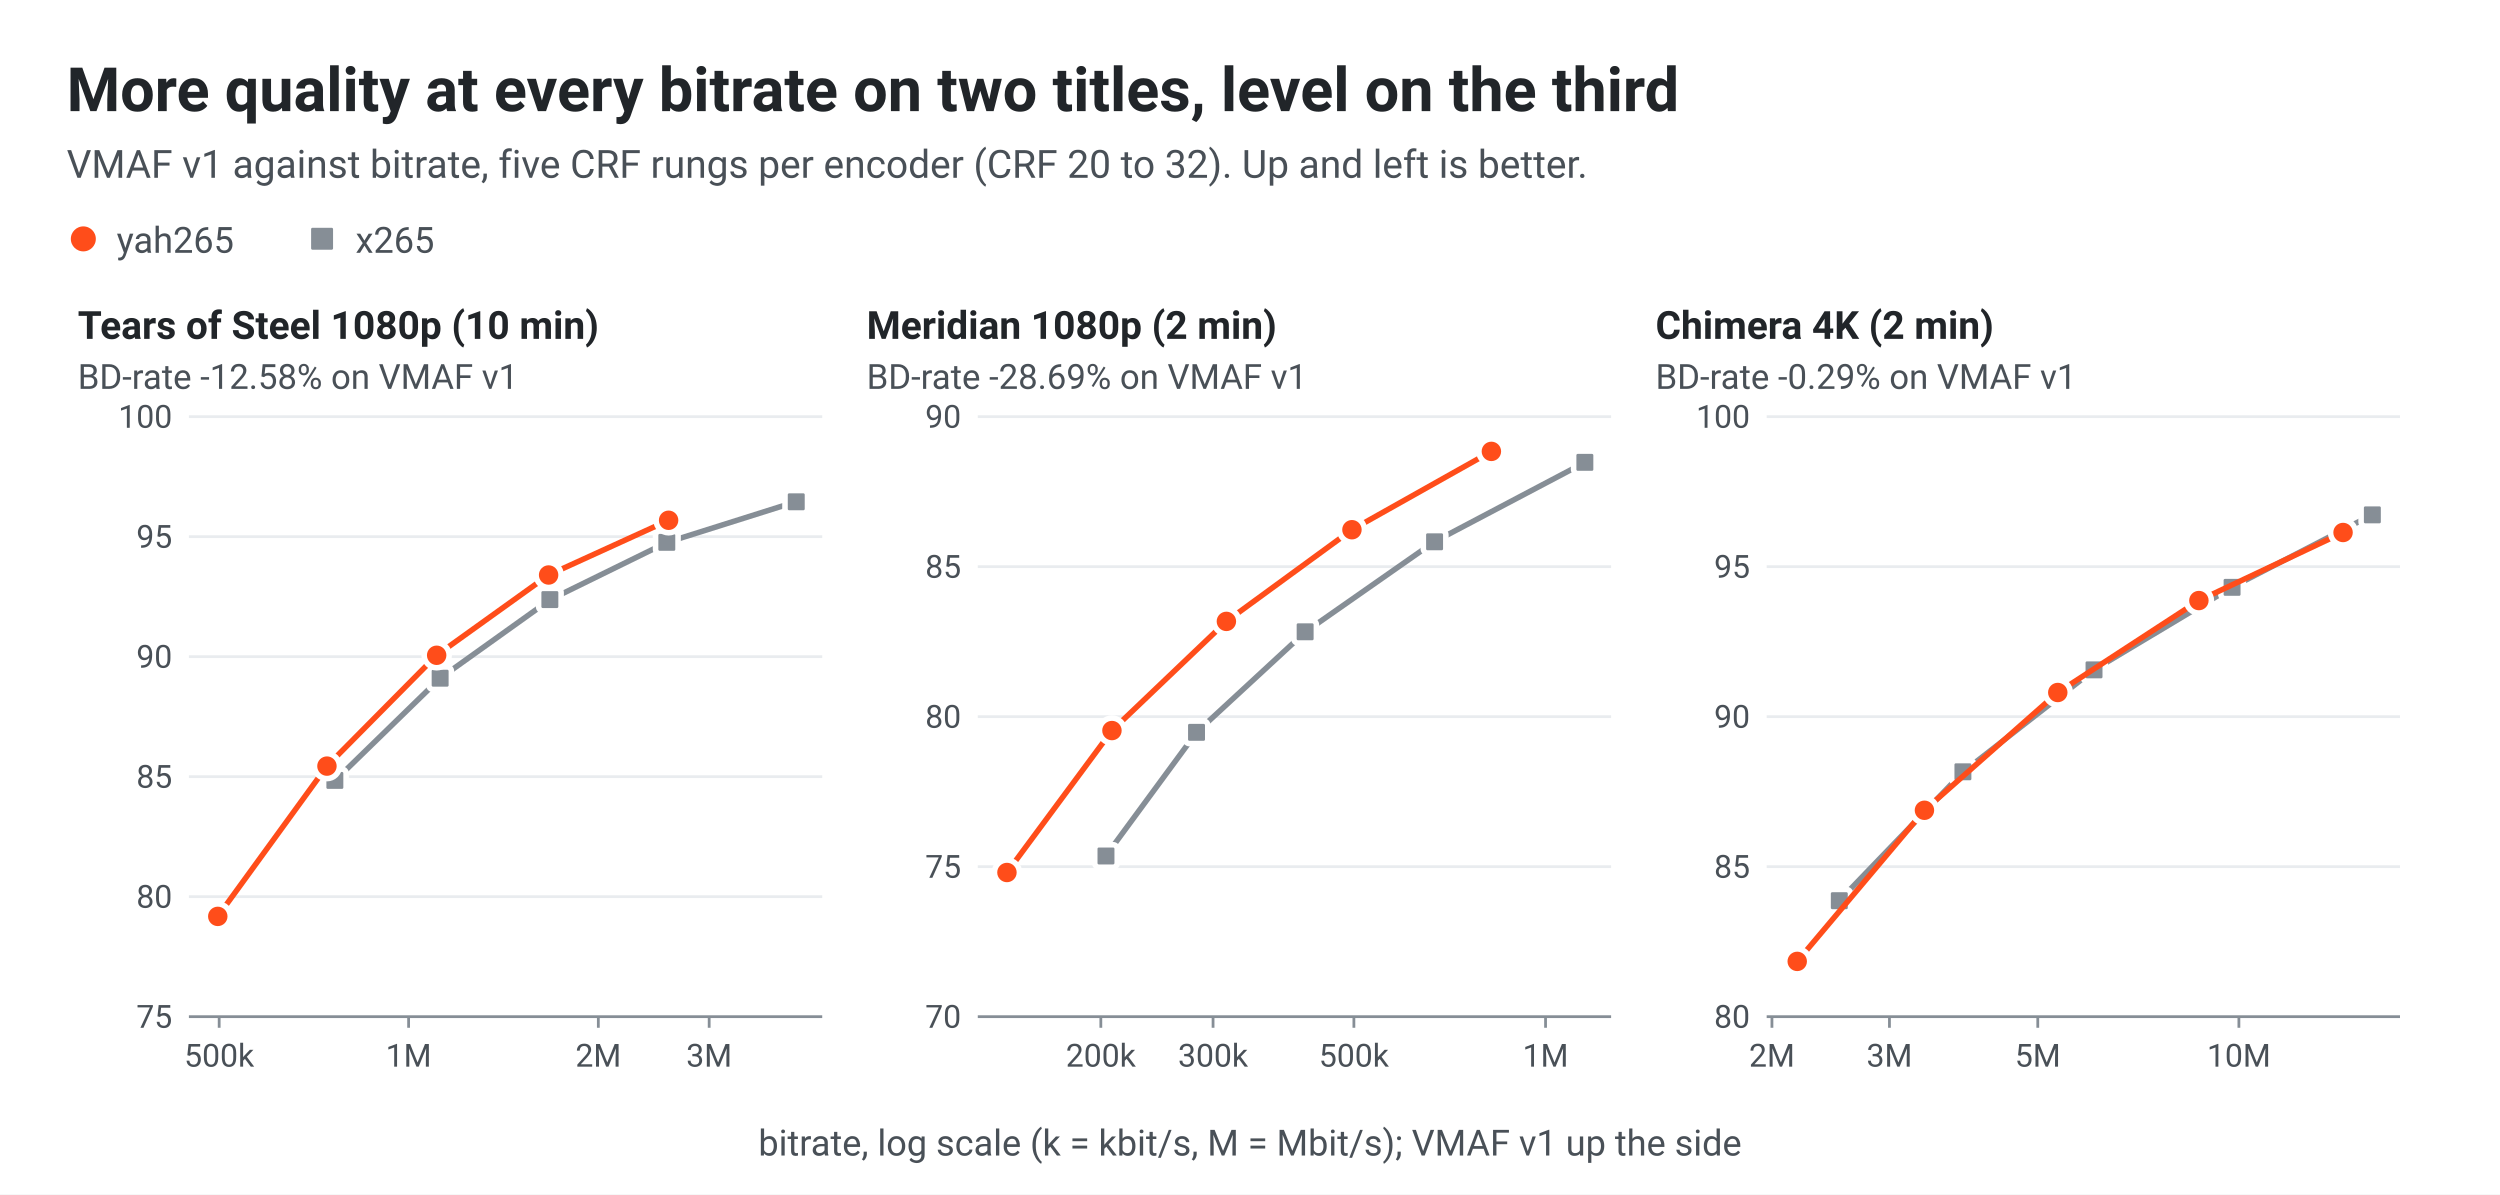
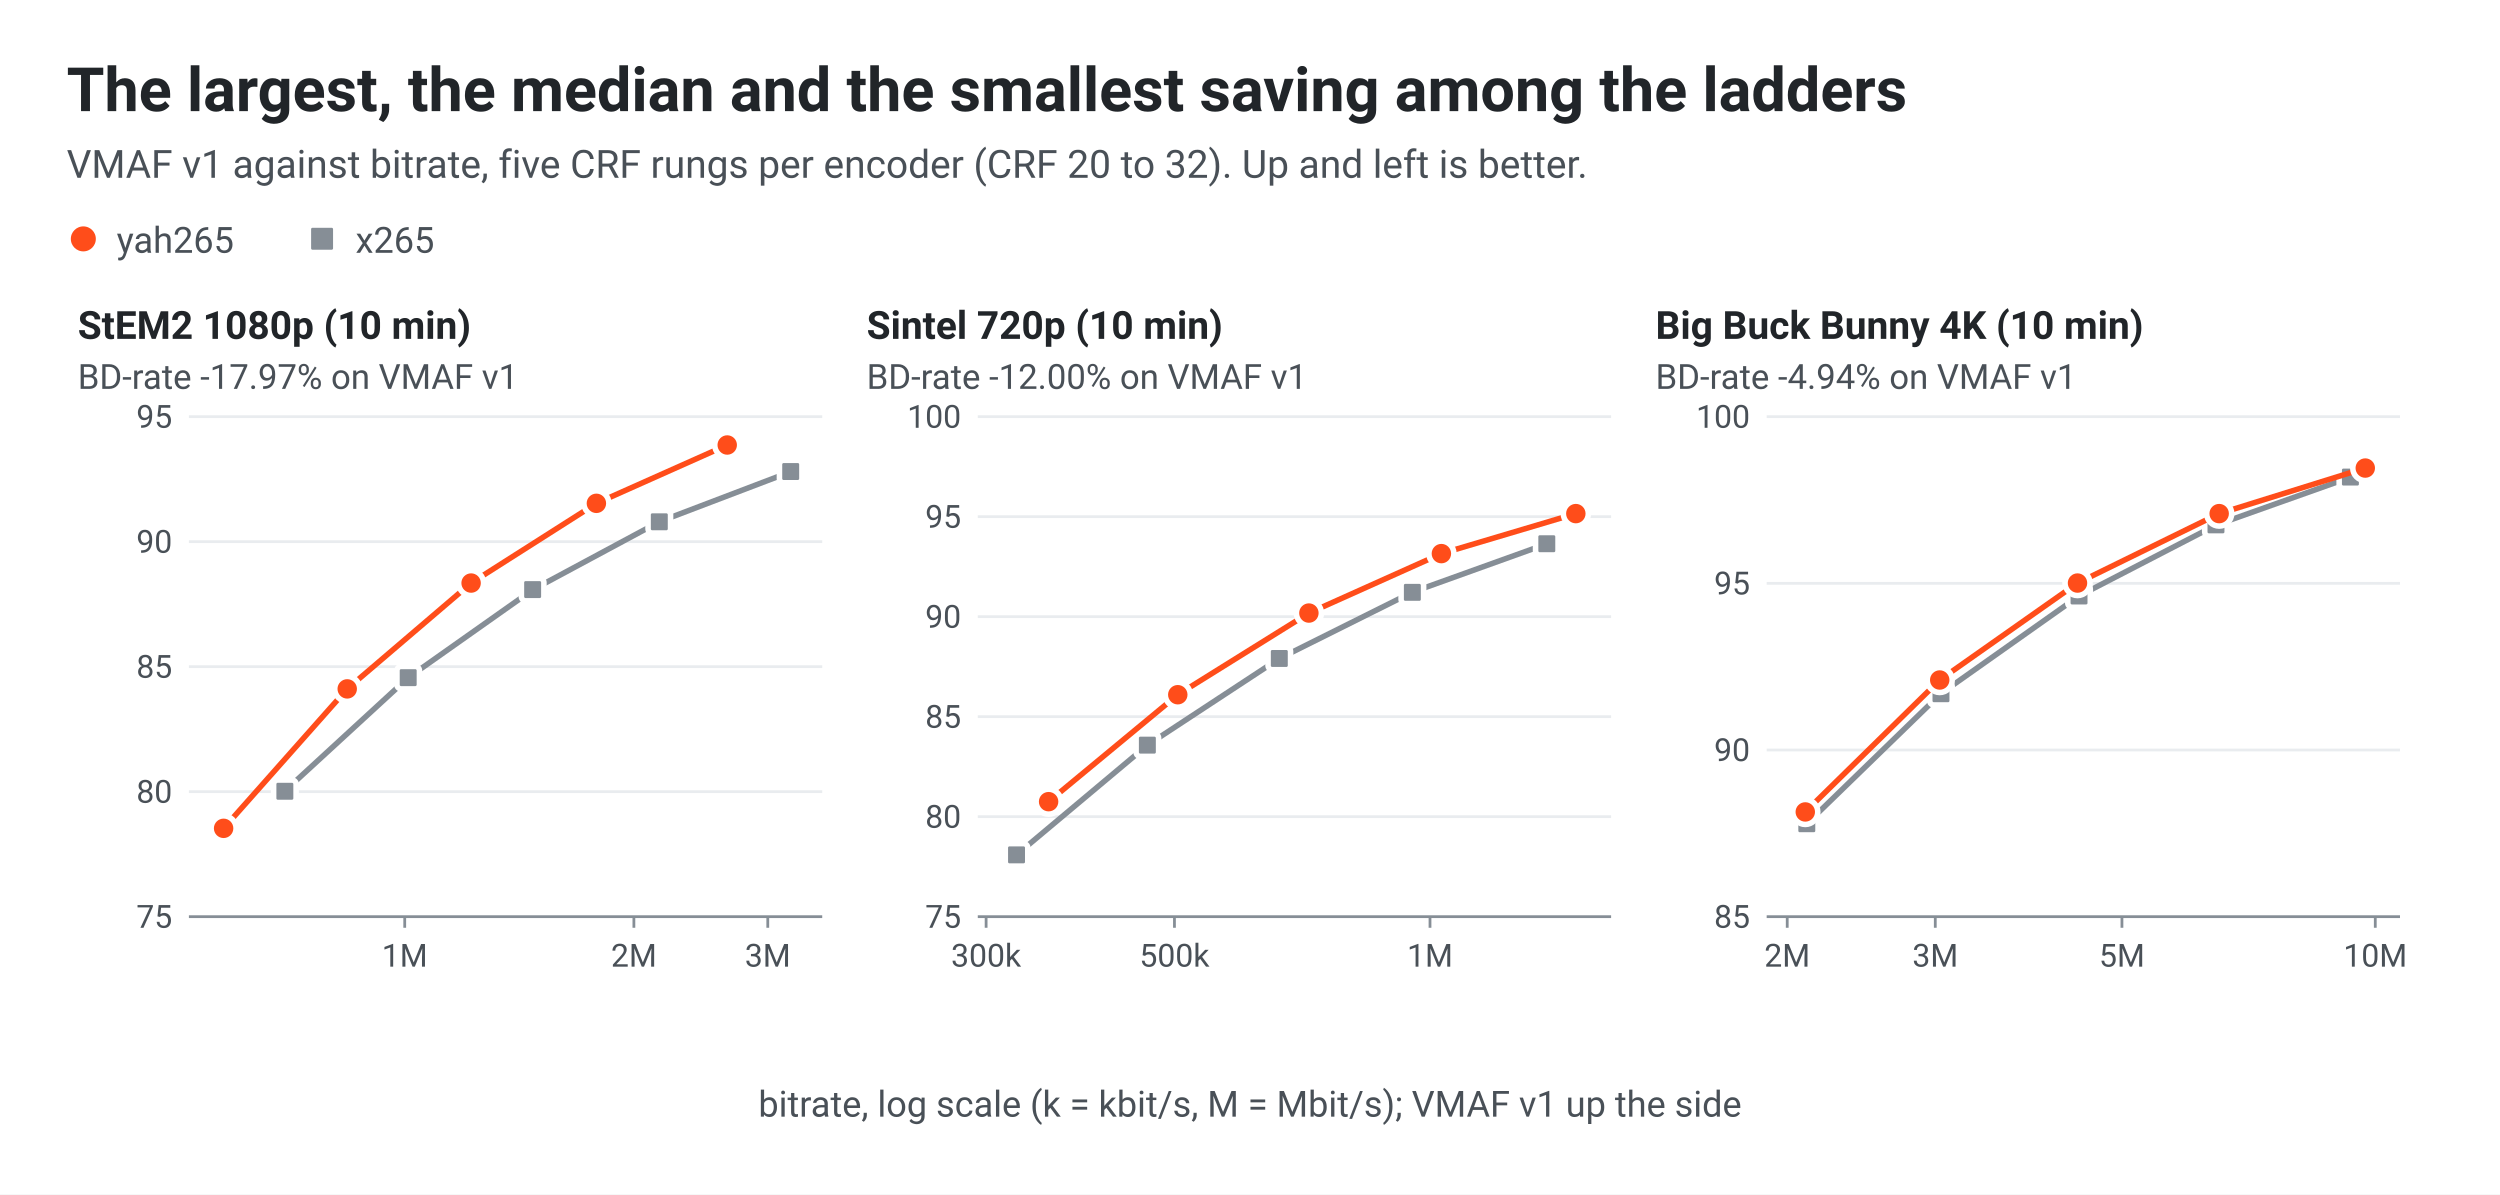
<svg xmlns="http://www.w3.org/2000/svg" width="900" height="430" viewBox="0 0 900 430" role="img">
  <style>
.bg{fill:#ffffff}.t1{fill:#212529}.t2{fill:#495057}.grid{stroke:#e9ecef}
.base{stroke:#868e96}.ring{stroke:#ffffff}.med{stroke:#212529}.band{fill:#f1f3f5}
.s1{fill:#ff4d1a}.s2{fill:#00919a}.s3{fill:#6250d6}.sx{fill:#868e96}
.l1{stroke:#ff4d1a}.l2{stroke:#00919a}.l3{stroke:#6250d6}.lx{stroke:#868e96}.span{stroke:#dee2e6}
.note{fill:#b8330a}.wash{fill:#ffe8dc}
text{font-family:system-ui,-apple-system,"Segoe UI",Roboto,Helvetica,Arial,sans-serif}
@media (prefers-color-scheme:dark){
.bg{fill:#1b1c1e}.t1{fill:#e9ecee}.t2{fill:#b6bcc1}.grid{stroke:#2e3135}
.base{stroke:#8f959a}.ring{stroke:#1b1c1e}.med{stroke:#e9ecee}.band{fill:#23262a}
.s1{fill:#ff4d1a}.s2{fill:#12a3ad}.s3{fill:#9085e9}.sx{fill:#8f959a}
.l1{stroke:#ff4d1a}.l2{stroke:#12a3ad}.l3{stroke:#9085e9}.lx{stroke:#8f959a}.span{stroke:#3a3e43}
.note{fill:#ff8a5c}.wash{fill:#45200f}}
</style>
  <rect width="100%" height="100%" class="bg" />
-   <text x="24.0" y="40.0" font-size="22" class="t1" text-anchor="start" font-weight="600">More quality at every bitrate on two titles, level on the third</text>
+   <text x="24.0" y="40.0" font-size="22" class="t1" text-anchor="start" font-weight="600">The largest, the median and the smallest saving among the ladders</text>
  <text x="24.0" y="64.0" font-size="14" class="t2" text-anchor="start">VMAF v1 against bitrate, five CRF rungs per encoder (CRF 20 to 32). Up and left is better.</text>
  <circle cx="30.0" cy="86.0" r="5.5" class="s1 ring" stroke-width="2" />
  <text x="42.0" y="91.0" font-size="13" class="t2" text-anchor="start">yah265</text>
  <rect x="111.0" y="81.0" width="9.9" height="9.9" rx="1.5" class="sx ring" stroke-width="2" />
  <text x="128.0" y="91.0" font-size="13" class="t2" text-anchor="start">x265</text>
-   <text x="28.0" y="122.0" font-size="14" class="t1" text-anchor="start" font-weight="600">Tears of Steel 1080p (10 min)</text>
-   <text x="28.0" y="140.0" font-size="12.5" class="t2" text-anchor="start">BD-rate -12.58% on VMAF v1</text>
-   <line x1="68.0" y1="366.0" x2="296.0" y2="366.0" class="base" />
-   <text x="62.0" y="370.0" font-size="11.5" class="t2" text-anchor="end">75</text>
-   <line x1="68.0" y1="322.8" x2="296.0" y2="322.8" class="grid" />
-   <text x="62.0" y="326.8" font-size="11.5" class="t2" text-anchor="end">80</text>
-   <line x1="68.0" y1="279.6" x2="296.0" y2="279.6" class="grid" />
-   <text x="62.0" y="283.6" font-size="11.5" class="t2" text-anchor="end">85</text>
-   <line x1="68.0" y1="236.4" x2="296.0" y2="236.4" class="grid" />
-   <text x="62.0" y="240.4" font-size="11.5" class="t2" text-anchor="end">90</text>
-   <line x1="68.0" y1="193.2" x2="296.0" y2="193.2" class="grid" />
-   <text x="62.0" y="197.2" font-size="11.5" class="t2" text-anchor="end">95</text>
+   <text x="28.0" y="122.0" font-size="14" class="t1" text-anchor="start" font-weight="600">StEM2 1080p (10 min)</text>
+   <text x="28.0" y="140.0" font-size="12.5" class="t2" text-anchor="start">BD-rate -17.97% on VMAF v1</text>
+   <line x1="68.0" y1="330.0" x2="296.0" y2="330.0" class="base" />
+   <text x="62.0" y="334.0" font-size="11.5" class="t2" text-anchor="end">75</text>
+   <line x1="68.0" y1="285.0" x2="296.0" y2="285.0" class="grid" />
+   <text x="62.0" y="289.0" font-size="11.5" class="t2" text-anchor="end">80</text>
+   <line x1="68.0" y1="240.0" x2="296.0" y2="240.0" class="grid" />
+   <text x="62.0" y="244.0" font-size="11.5" class="t2" text-anchor="end">85</text>
+   <line x1="68.0" y1="195.0" x2="296.0" y2="195.0" class="grid" />
+   <text x="62.0" y="199.0" font-size="11.5" class="t2" text-anchor="end">90</text>
  <line x1="68.0" y1="150.0" x2="296.0" y2="150.0" class="grid" />
-   <text x="62.0" y="154.0" font-size="11.5" class="t2" text-anchor="end">100</text>
-   <line x1="78.9" y1="366" x2="78.9" y2="370" class="base" />
-   <text x="78.9" y="384.0" font-size="11.5" class="t2" text-anchor="middle">500k</text>
-   <line x1="147.1" y1="366" x2="147.1" y2="370" class="base" />
-   <text x="147.1" y="384.0" font-size="11.5" class="t2" text-anchor="middle">1M</text>
-   <line x1="215.4" y1="366" x2="215.4" y2="370" class="base" />
-   <text x="215.4" y="384.0" font-size="11.5" class="t2" text-anchor="middle">2M</text>
-   <line x1="255.3" y1="366" x2="255.3" y2="370" class="base" />
-   <text x="255.3" y="384.0" font-size="11.5" class="t2" text-anchor="middle">3M</text>
-   <polyline fill="none" class="lx" stroke-width="2" points="120.6,281.0 158.4,244.2 198.0,215.9 240.0,195.3 286.6,180.6" />
-   <rect x="116.5" y="276.9" width="8.1" height="8.1" rx="1.5" class="sx ring" stroke-width="2" />
-   <rect x="154.4" y="240.1" width="8.1" height="8.1" rx="1.5" class="sx ring" stroke-width="2" />
-   <rect x="193.9" y="211.8" width="8.1" height="8.1" rx="1.5" class="sx ring" stroke-width="2" />
-   <rect x="236.0" y="191.2" width="8.1" height="8.1" rx="1.5" class="sx ring" stroke-width="2" />
-   <rect x="282.6" y="176.6" width="8.1" height="8.1" rx="1.5" class="sx ring" stroke-width="2" />
-   <polyline fill="none" class="l1" stroke-width="2" points="78.4,329.9 117.7,275.8 157.2,235.9 197.5,207.0 240.7,187.3" />
-   <circle cx="78.4" cy="329.9" r="4.5" class="s1 ring" stroke-width="2" />
-   <circle cx="117.7" cy="275.8" r="4.5" class="s1 ring" stroke-width="2" />
-   <circle cx="157.2" cy="235.9" r="4.5" class="s1 ring" stroke-width="2" />
-   <circle cx="197.5" cy="207.0" r="4.5" class="s1 ring" stroke-width="2" />
-   <circle cx="240.7" cy="187.3" r="4.5" class="s1 ring" stroke-width="2" />
-   <text x="312.0" y="122.0" font-size="14" class="t1" text-anchor="start" font-weight="600">Meridian 1080p (2 min)</text>
-   <text x="312.0" y="140.0" font-size="12.5" class="t2" text-anchor="start">BD-rate -28.69% on VMAF v1</text>
-   <line x1="352.0" y1="366.0" x2="580.0" y2="366.0" class="base" />
-   <text x="346.0" y="370.0" font-size="11.5" class="t2" text-anchor="end">70</text>
-   <line x1="352.0" y1="312.0" x2="580.0" y2="312.0" class="grid" />
-   <text x="346.0" y="316.0" font-size="11.5" class="t2" text-anchor="end">75</text>
+   <text x="62.0" y="154.0" font-size="11.5" class="t2" text-anchor="end">95</text>
+   <line x1="145.7" y1="330.0" x2="145.7" y2="334.0" class="base" />
+   <text x="145.7" y="348.0" font-size="11.5" class="t2" text-anchor="middle">1M</text>
+   <line x1="228.2" y1="330.0" x2="228.2" y2="334.0" class="base" />
+   <text x="228.2" y="348.0" font-size="11.5" class="t2" text-anchor="middle">2M</text>
+   <line x1="276.4" y1="330.0" x2="276.4" y2="334.0" class="base" />
+   <text x="276.4" y="348.0" font-size="11.5" class="t2" text-anchor="middle">3M</text>
+   <polyline fill="none" class="lx" stroke-width="2" points="102.5,284.8 146.9,244.0 191.8,212.3 237.4,187.8 284.7,169.8" />
+   <rect x="98.5" y="280.8" width="8.1" height="8.1" rx="1.5" class="sx ring" stroke-width="2" />
+   <rect x="142.9" y="239.9" width="8.1" height="8.1" rx="1.5" class="sx ring" stroke-width="2" />
+   <rect x="187.7" y="208.2" width="8.1" height="8.1" rx="1.5" class="sx ring" stroke-width="2" />
+   <rect x="233.3" y="183.8" width="8.1" height="8.1" rx="1.5" class="sx ring" stroke-width="2" />
+   <rect x="280.6" y="165.7" width="8.1" height="8.1" rx="1.5" class="sx ring" stroke-width="2" />
+   <polyline fill="none" class="l1" stroke-width="2" points="80.5,298.2 125.0,248.0 169.6,209.9 214.7,181.2 261.8,160.2" />
+   <circle cx="80.5" cy="298.2" r="4.5" class="s1 ring" stroke-width="2" />
+   <circle cx="125.0" cy="248.0" r="4.5" class="s1 ring" stroke-width="2" />
+   <circle cx="169.6" cy="209.9" r="4.5" class="s1 ring" stroke-width="2" />
+   <circle cx="214.7" cy="181.2" r="4.5" class="s1 ring" stroke-width="2" />
+   <circle cx="261.8" cy="160.2" r="4.5" class="s1 ring" stroke-width="2" />
+   <text x="312.0" y="122.0" font-size="14" class="t1" text-anchor="start" font-weight="600">Sintel 720p (10 min)</text>
+   <text x="312.0" y="140.0" font-size="12.5" class="t2" text-anchor="start">BD-rate -12.00% on VMAF v1</text>
+   <line x1="352.0" y1="330.0" x2="580.0" y2="330.0" class="base" />
+   <text x="346.0" y="334.0" font-size="11.5" class="t2" text-anchor="end">75</text>
+   <line x1="352.0" y1="294.0" x2="580.0" y2="294.0" class="grid" />
+   <text x="346.0" y="298.0" font-size="11.5" class="t2" text-anchor="end">80</text>
  <line x1="352.0" y1="258.0" x2="580.0" y2="258.0" class="grid" />
-   <text x="346.0" y="262.0" font-size="11.5" class="t2" text-anchor="end">80</text>
-   <line x1="352.0" y1="204.0" x2="580.0" y2="204.0" class="grid" />
-   <text x="346.0" y="208.0" font-size="11.5" class="t2" text-anchor="end">85</text>
+   <text x="346.0" y="262.0" font-size="11.5" class="t2" text-anchor="end">85</text>
+   <line x1="352.0" y1="222.0" x2="580.0" y2="222.0" class="grid" />
+   <text x="346.0" y="226.0" font-size="11.5" class="t2" text-anchor="end">90</text>
+   <line x1="352.0" y1="186.0" x2="580.0" y2="186.0" class="grid" />
+   <text x="346.0" y="190.0" font-size="11.5" class="t2" text-anchor="end">95</text>
  <line x1="352.0" y1="150.0" x2="580.0" y2="150.0" class="grid" />
-   <text x="346.0" y="154.0" font-size="11.5" class="t2" text-anchor="end">90</text>
-   <line x1="396.3" y1="366" x2="396.3" y2="370" class="base" />
-   <text x="396.3" y="384.0" font-size="11.5" class="t2" text-anchor="middle">200k</text>
-   <line x1="436.7" y1="366" x2="436.7" y2="370" class="base" />
-   <text x="436.7" y="384.0" font-size="11.5" class="t2" text-anchor="middle">300k</text>
-   <line x1="487.4" y1="366" x2="487.4" y2="370" class="base" />
-   <text x="487.4" y="384.0" font-size="11.5" class="t2" text-anchor="middle">500k</text>
-   <line x1="556.4" y1="366" x2="556.4" y2="370" class="base" />
-   <text x="556.4" y="384.0" font-size="11.5" class="t2" text-anchor="middle">1M</text>
-   <polyline fill="none" class="lx" stroke-width="2" points="398.1,308.1 430.8,263.6 469.9,227.5 516.4,195.0 570.5,166.5" />
-   <rect x="394.1" y="304.1" width="8.1" height="8.1" rx="1.5" class="sx ring" stroke-width="2" />
-   <rect x="426.7" y="259.6" width="8.1" height="8.1" rx="1.5" class="sx ring" stroke-width="2" />
-   <rect x="465.8" y="223.4" width="8.1" height="8.1" rx="1.5" class="sx ring" stroke-width="2" />
-   <rect x="512.4" y="191.0" width="8.1" height="8.1" rx="1.5" class="sx ring" stroke-width="2" />
-   <rect x="566.5" y="162.4" width="8.1" height="8.1" rx="1.5" class="sx ring" stroke-width="2" />
-   <polyline fill="none" class="l1" stroke-width="2" points="362.5,314.1 400.3,263.0 441.5,223.7 486.7,190.7 536.9,162.5" />
-   <circle cx="362.5" cy="314.1" r="4.5" class="s1 ring" stroke-width="2" />
-   <circle cx="400.3" cy="263.0" r="4.5" class="s1 ring" stroke-width="2" />
-   <circle cx="441.5" cy="223.7" r="4.5" class="s1 ring" stroke-width="2" />
-   <circle cx="486.7" cy="190.7" r="4.5" class="s1 ring" stroke-width="2" />
-   <circle cx="536.9" cy="162.5" r="4.5" class="s1 ring" stroke-width="2" />
-   <text x="596.0" y="122.0" font-size="14" class="t1" text-anchor="start" font-weight="600">Chimera 4K (2 min)</text>
-   <text x="596.0" y="140.0" font-size="12.5" class="t2" text-anchor="start">BD-rate -0.29% on VMAF v1</text>
-   <line x1="636.0" y1="366.0" x2="864.0" y2="366.0" class="base" />
-   <text x="630.0" y="370.0" font-size="11.5" class="t2" text-anchor="end">80</text>
-   <line x1="636.0" y1="312.0" x2="864.0" y2="312.0" class="grid" />
-   <text x="630.0" y="316.0" font-size="11.5" class="t2" text-anchor="end">85</text>
-   <line x1="636.0" y1="258.0" x2="864.0" y2="258.0" class="grid" />
-   <text x="630.0" y="262.0" font-size="11.5" class="t2" text-anchor="end">90</text>
-   <line x1="636.0" y1="204.0" x2="864.0" y2="204.0" class="grid" />
-   <text x="630.0" y="208.0" font-size="11.5" class="t2" text-anchor="end">95</text>
+   <text x="346.0" y="154.0" font-size="11.5" class="t2" text-anchor="end">100</text>
+   <line x1="355.0" y1="330.0" x2="355.0" y2="334.0" class="base" />
+   <text x="355.0" y="348.0" font-size="11.5" class="t2" text-anchor="middle">300k</text>
+   <line x1="422.8" y1="330.0" x2="422.8" y2="334.0" class="base" />
+   <text x="422.8" y="348.0" font-size="11.5" class="t2" text-anchor="middle">500k</text>
+   <line x1="514.8" y1="330.0" x2="514.8" y2="334.0" class="base" />
+   <text x="514.8" y="348.0" font-size="11.5" class="t2" text-anchor="middle">1M</text>
+   <polyline fill="none" class="lx" stroke-width="2" points="366.0,307.7 413.0,268.3 460.5,237.1 508.4,213.2 556.8,195.8" />
+   <rect x="361.9" y="303.7" width="8.1" height="8.1" rx="1.5" class="sx ring" stroke-width="2" />
+   <rect x="409.0" y="264.2" width="8.1" height="8.1" rx="1.5" class="sx ring" stroke-width="2" />
+   <rect x="456.5" y="233.0" width="8.1" height="8.1" rx="1.5" class="sx ring" stroke-width="2" />
+   <rect x="504.4" y="209.2" width="8.1" height="8.1" rx="1.5" class="sx ring" stroke-width="2" />
+   <rect x="552.8" y="191.7" width="8.1" height="8.1" rx="1.5" class="sx ring" stroke-width="2" />
+   <polyline fill="none" class="l1" stroke-width="2" points="377.5,288.6 424.0,250.1 471.2,220.7 518.9,199.3 567.3,184.9" />
+   <circle cx="377.5" cy="288.6" r="4.5" class="s1 ring" stroke-width="2" />
+   <circle cx="424.0" cy="250.1" r="4.5" class="s1 ring" stroke-width="2" />
+   <circle cx="471.2" cy="220.7" r="4.5" class="s1 ring" stroke-width="2" />
+   <circle cx="518.9" cy="199.3" r="4.5" class="s1 ring" stroke-width="2" />
+   <circle cx="567.3" cy="184.9" r="4.5" class="s1 ring" stroke-width="2" />
+   <text x="596.0" y="122.0" font-size="14" class="t1" text-anchor="start" font-weight="600">Big Buck Bunny 4K (10 min)</text>
+   <text x="596.0" y="140.0" font-size="12.5" class="t2" text-anchor="start">BD-rate -4.94% on VMAF v1</text>
+   <line x1="636.0" y1="330.0" x2="864.0" y2="330.0" class="base" />
+   <text x="630.0" y="334.0" font-size="11.5" class="t2" text-anchor="end">85</text>
+   <line x1="636.0" y1="270.0" x2="864.0" y2="270.0" class="grid" />
+   <text x="630.0" y="274.0" font-size="11.5" class="t2" text-anchor="end">90</text>
+   <line x1="636.0" y1="210.0" x2="864.0" y2="210.0" class="grid" />
+   <text x="630.0" y="214.0" font-size="11.5" class="t2" text-anchor="end">95</text>
  <line x1="636.0" y1="150.0" x2="864.0" y2="150.0" class="grid" />
  <text x="630.0" y="154.0" font-size="11.5" class="t2" text-anchor="end">100</text>
-   <line x1="637.9" y1="366" x2="637.9" y2="370" class="base" />
-   <text x="637.9" y="384.0" font-size="11.5" class="t2" text-anchor="middle">2M</text>
-   <line x1="680.2" y1="366" x2="680.2" y2="370" class="base" />
-   <text x="680.2" y="384.0" font-size="11.5" class="t2" text-anchor="middle">3M</text>
-   <line x1="733.6" y1="366" x2="733.6" y2="370" class="base" />
-   <text x="733.6" y="384.0" font-size="11.5" class="t2" text-anchor="middle">5M</text>
-   <line x1="806.0" y1="366" x2="806.0" y2="370" class="base" />
-   <text x="806.0" y="384.0" font-size="11.5" class="t2" text-anchor="middle">10M</text>
-   <polyline fill="none" class="lx" stroke-width="2" points="662.1,324.3 706.7,277.9 753.9,241.1 803.5,211.4 854.0,185.3" />
-   <rect x="658.1" y="320.2" width="8.1" height="8.1" rx="1.5" class="sx ring" stroke-width="2" />
-   <rect x="702.6" y="273.8" width="8.1" height="8.1" rx="1.5" class="sx ring" stroke-width="2" />
-   <rect x="749.8" y="237.1" width="8.1" height="8.1" rx="1.5" class="sx ring" stroke-width="2" />
-   <rect x="799.5" y="207.4" width="8.1" height="8.1" rx="1.5" class="sx ring" stroke-width="2" />
-   <rect x="850.0" y="181.3" width="8.1" height="8.1" rx="1.5" class="sx ring" stroke-width="2" />
-   <polyline fill="none" class="l1" stroke-width="2" points="647.0,346.1 692.8,291.7 740.8,249.3 791.6,216.2 843.5,191.7" />
-   <circle cx="647.0" cy="346.1" r="4.5" class="s1 ring" stroke-width="2" />
-   <circle cx="692.8" cy="291.7" r="4.5" class="s1 ring" stroke-width="2" />
-   <circle cx="740.8" cy="249.3" r="4.5" class="s1 ring" stroke-width="2" />
-   <circle cx="791.6" cy="216.2" r="4.5" class="s1 ring" stroke-width="2" />
-   <circle cx="843.5" cy="191.7" r="4.5" class="s1 ring" stroke-width="2" />
-   <text x="450.0" y="416.0" font-size="13" class="t2" text-anchor="middle">bitrate, log scale (k = kbit/s, M = Mbit/s); VMAF v1 up the side</text>
+   <line x1="643.4" y1="330.0" x2="643.4" y2="334.0" class="base" />
+   <text x="643.4" y="348.0" font-size="11.5" class="t2" text-anchor="middle">2M</text>
+   <line x1="696.7" y1="330.0" x2="696.7" y2="334.0" class="base" />
+   <text x="696.7" y="348.0" font-size="11.5" class="t2" text-anchor="middle">3M</text>
+   <line x1="763.9" y1="330.0" x2="763.9" y2="334.0" class="base" />
+   <text x="763.9" y="348.0" font-size="11.5" class="t2" text-anchor="middle">5M</text>
+   <line x1="855.1" y1="330.0" x2="855.1" y2="334.0" class="base" />
+   <text x="855.1" y="348.0" font-size="11.5" class="t2" text-anchor="middle">10M</text>
+   <polyline fill="none" class="lx" stroke-width="2" points="650.5,296.5 698.7,249.7 748.5,214.5 797.8,189.0 846.2,171.8" />
+   <rect x="646.4" y="292.5" width="8.1" height="8.1" rx="1.5" class="sx ring" stroke-width="2" />
+   <rect x="694.7" y="245.7" width="8.1" height="8.1" rx="1.5" class="sx ring" stroke-width="2" />
+   <rect x="744.4" y="210.5" width="8.1" height="8.1" rx="1.5" class="sx ring" stroke-width="2" />
+   <rect x="793.7" y="184.9" width="8.1" height="8.1" rx="1.5" class="sx ring" stroke-width="2" />
+   <rect x="842.1" y="167.7" width="8.1" height="8.1" rx="1.5" class="sx ring" stroke-width="2" />
+   <polyline fill="none" class="l1" stroke-width="2" points="649.9,292.3 698.3,244.8 747.9,209.9 798.9,184.9 851.5,168.5" />
+   <circle cx="649.9" cy="292.3" r="4.5" class="s1 ring" stroke-width="2" />
+   <circle cx="698.3" cy="244.8" r="4.5" class="s1 ring" stroke-width="2" />
+   <circle cx="747.9" cy="209.9" r="4.5" class="s1 ring" stroke-width="2" />
+   <circle cx="798.9" cy="184.9" r="4.5" class="s1 ring" stroke-width="2" />
+   <circle cx="851.5" cy="168.5" r="4.5" class="s1 ring" stroke-width="2" />
+   <text x="450.0" y="402.0" font-size="13" class="t2" text-anchor="middle">bitrate, log scale (k = kbit/s, M = Mbit/s); VMAF v1 up the side</text>
</svg>
